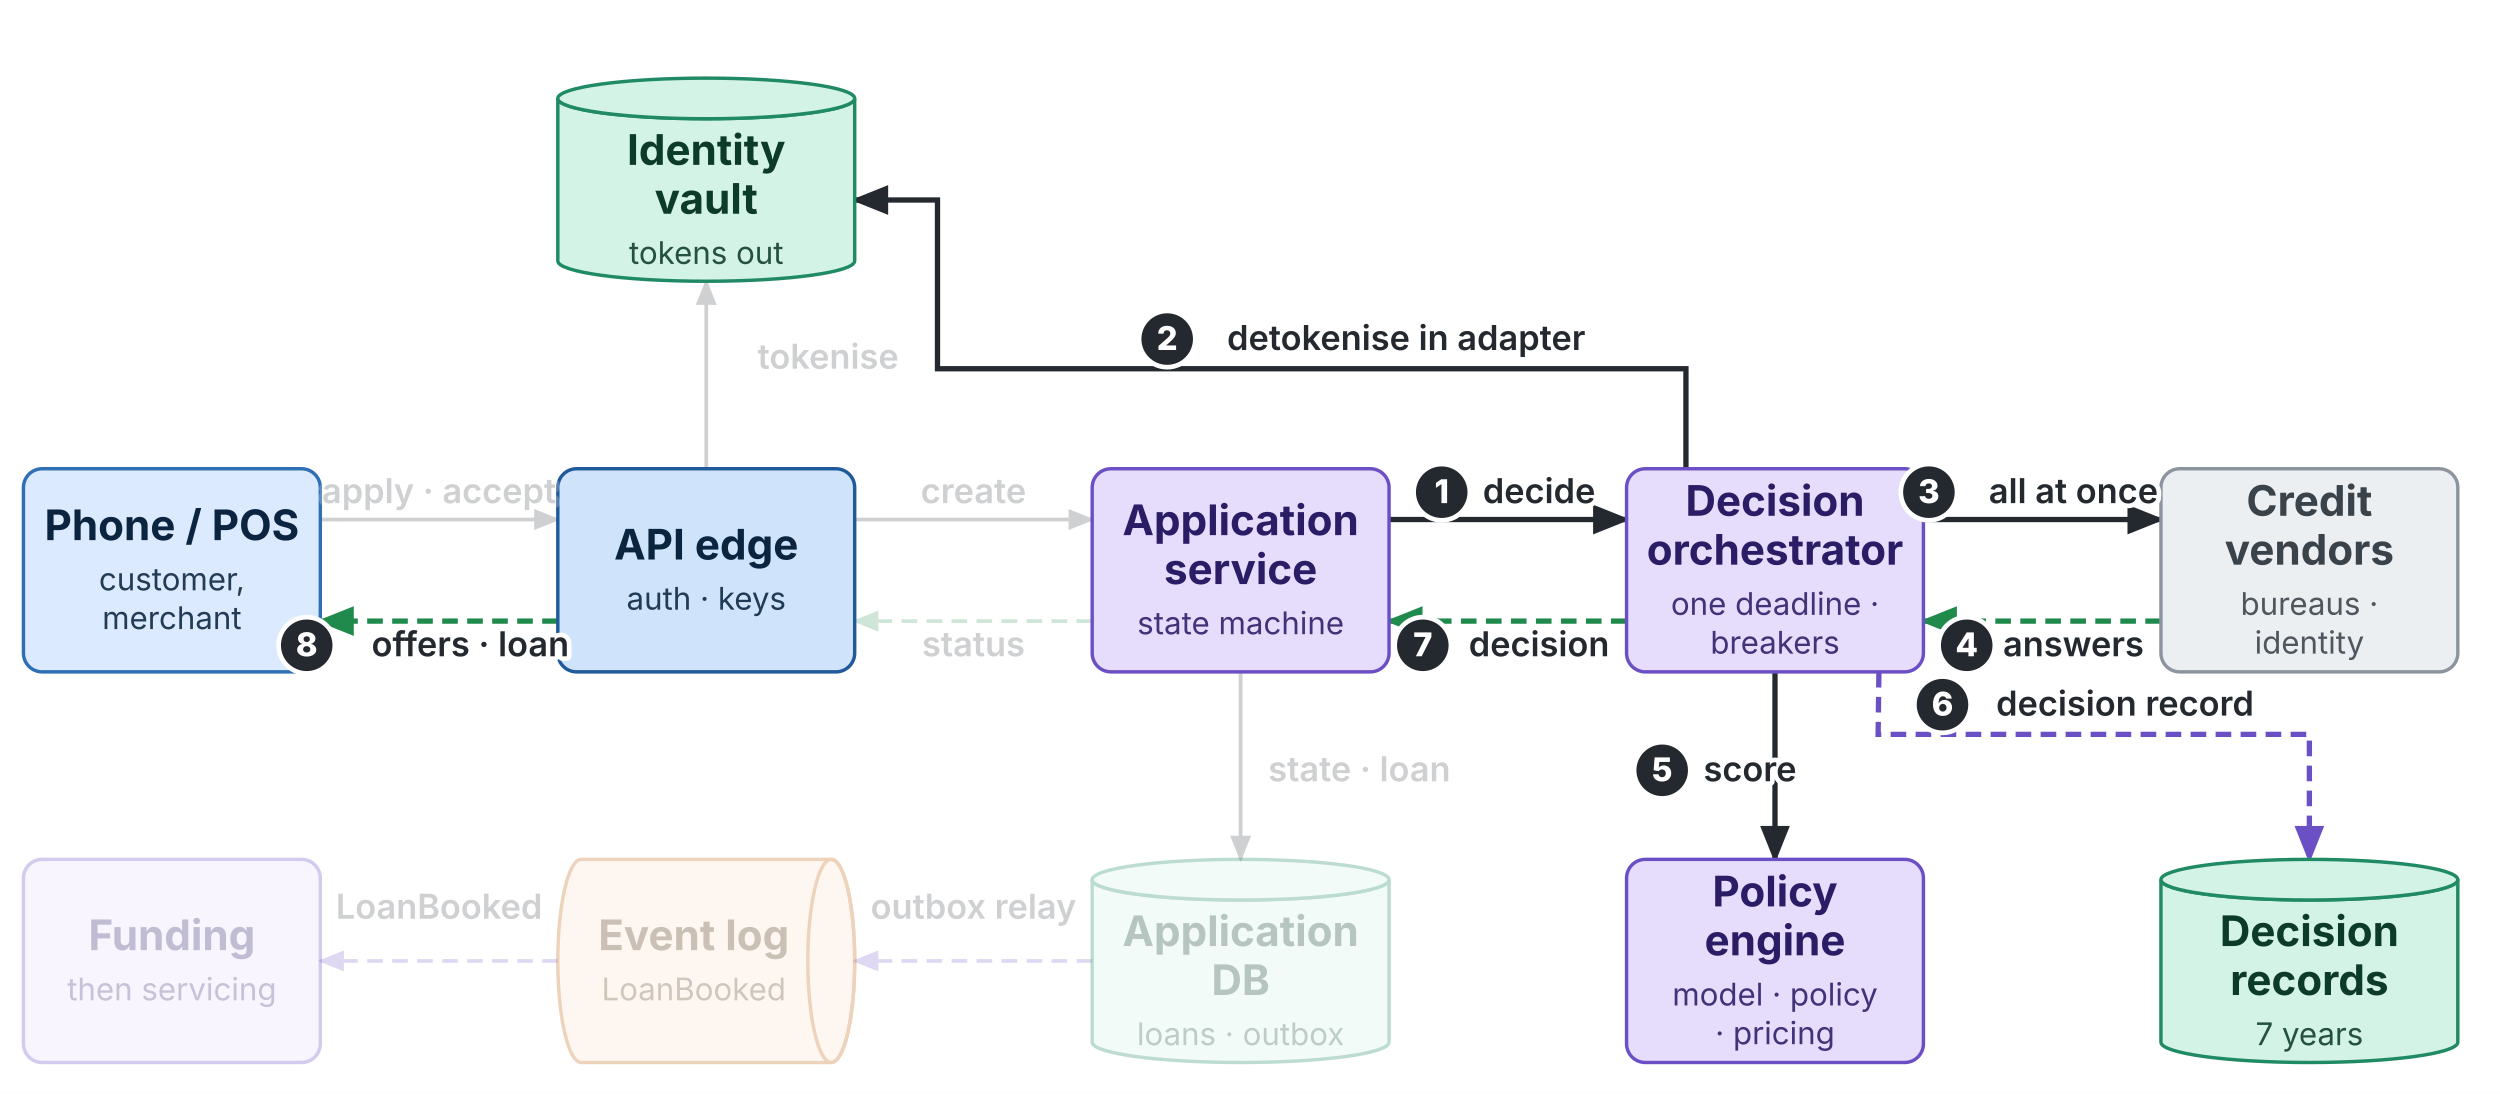
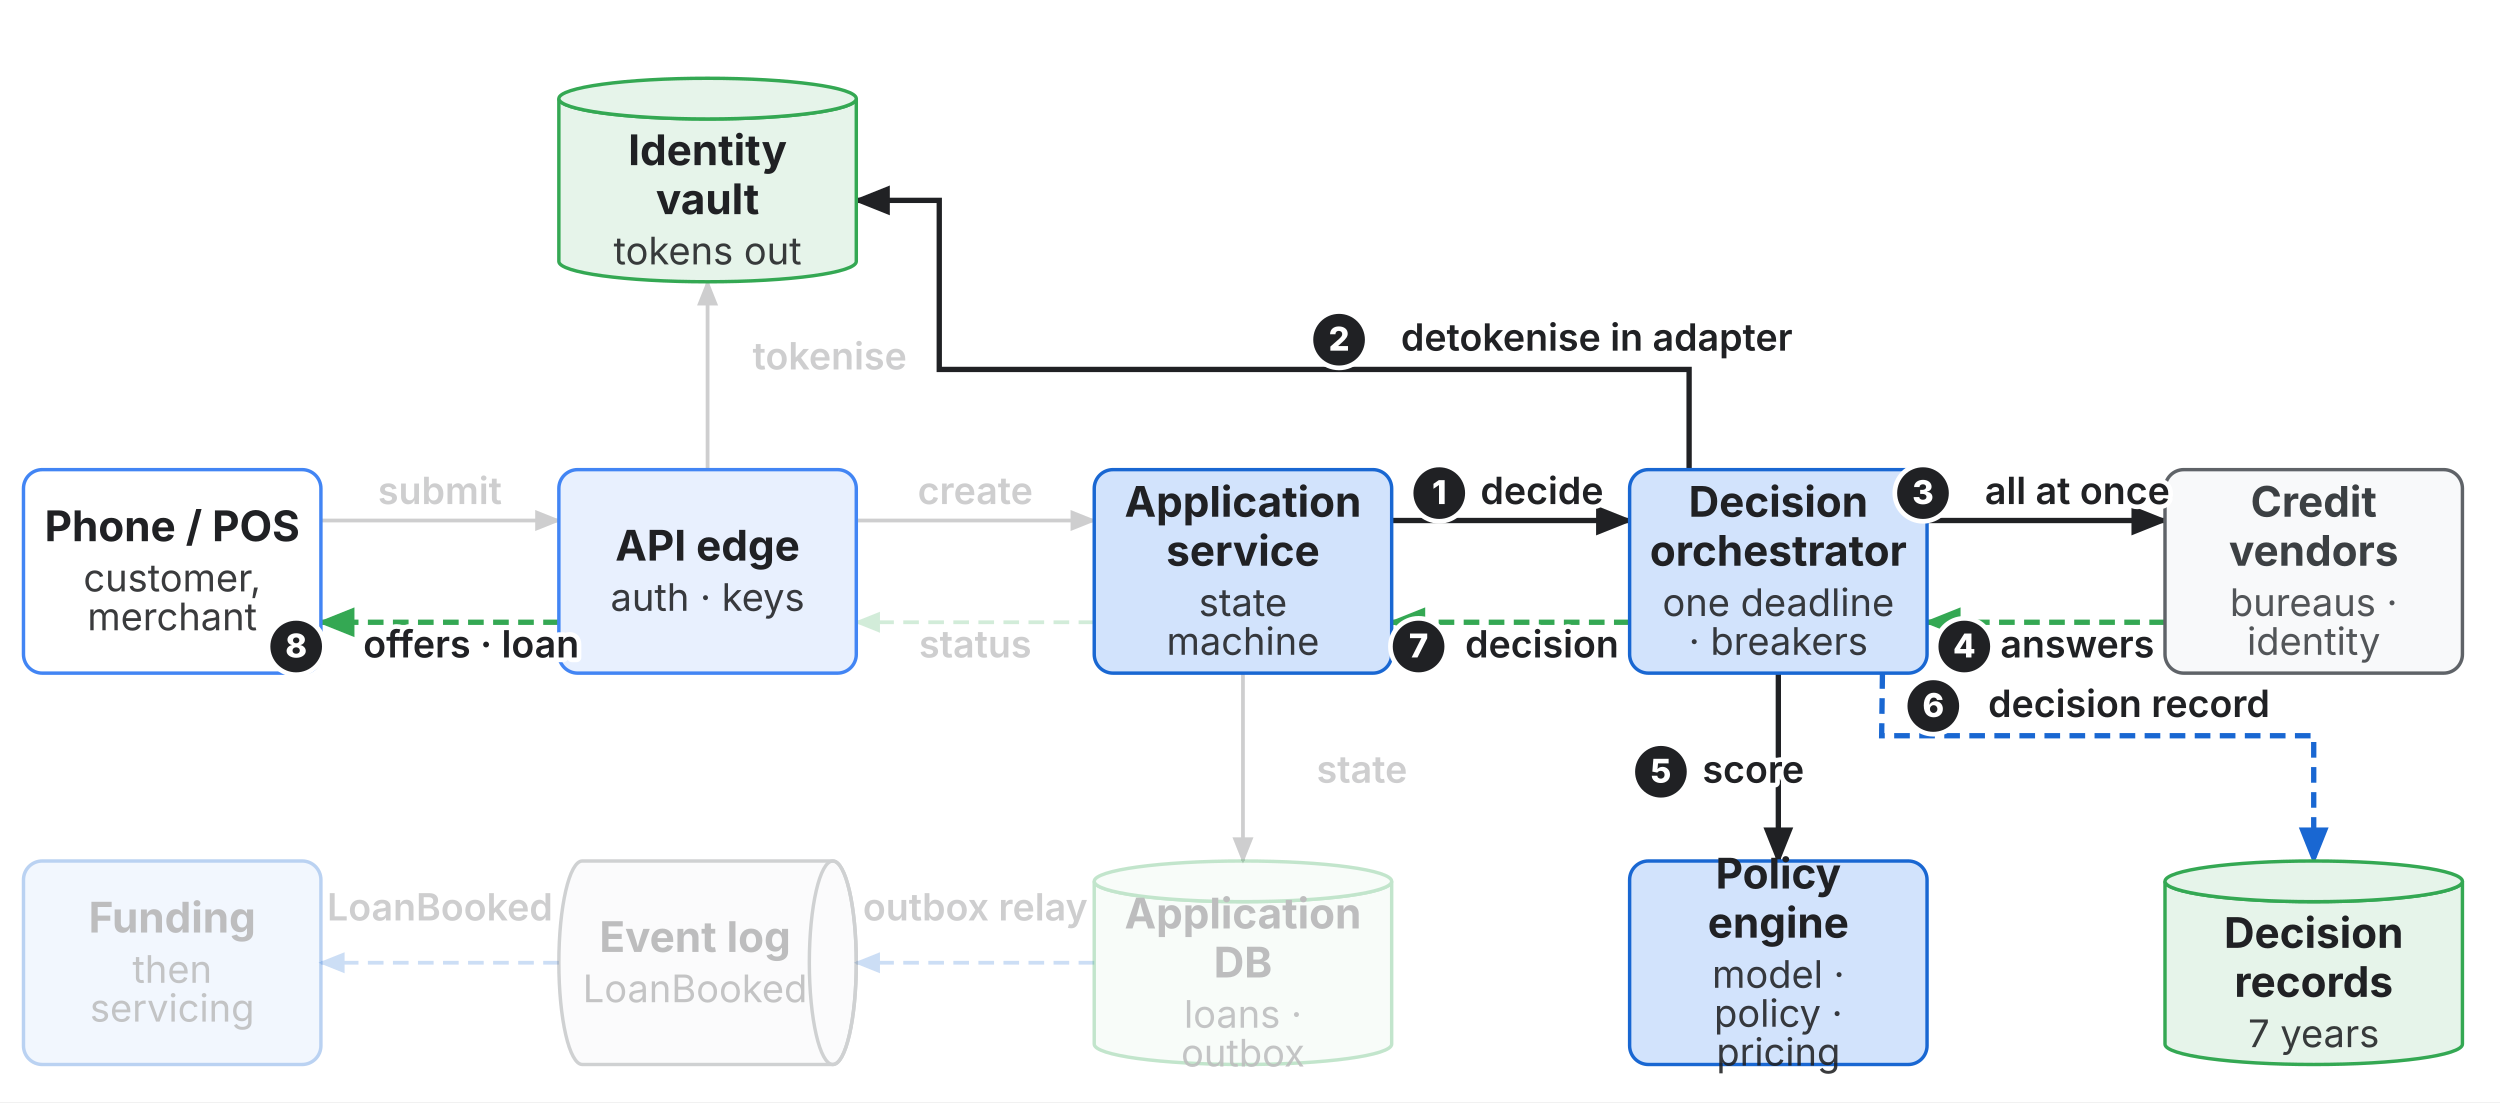
- <svg xmlns="http://www.w3.org/2000/svg" class="base" viewBox="0 0 1600 700" width="1600" height="700">
+ <svg xmlns="http://www.w3.org/2000/svg" class="base" viewBox="0 0 1597 704" width="1597" height="704">
  <defs>
-     <marker id="bs-1f8a4c" viewBox="0 0 10 10" refX="9" refY="5" markerWidth="7" markerHeight="7" orient="auto">
-       <path d="M0,1 L10,5 L0,9 z" fill="#1f8a4c" />
+     <marker id="bs-1967d2" viewBox="0 0 10 10" refX="9" refY="5" markerWidth="7" markerHeight="7" orient="auto">
+       <path d="M0,1 L10,5 L0,9 z" fill="#1967d2" />
    </marker>
-     <marker id="bs-s-1f8a4c" viewBox="0 0 10 10" refX="1" refY="5" markerWidth="7" markerHeight="7" orient="auto">
-       <path d="M10,1 L0,5 L10,9 z" fill="#1f8a4c" />
+     <marker id="bs-s-1967d2" viewBox="0 0 10 10" refX="1" refY="5" markerWidth="7" markerHeight="7" orient="auto">
+       <path d="M10,1 L0,5 L10,9 z" fill="#1967d2" />
    </marker>
-     <marker id="bs-24292f" viewBox="0 0 10 10" refX="9" refY="5" markerWidth="7" markerHeight="7" orient="auto">
-       <path d="M0,1 L10,5 L0,9 z" fill="#24292f" />
+     <marker id="bs-202124" viewBox="0 0 10 10" refX="9" refY="5" markerWidth="7" markerHeight="7" orient="auto">
+       <path d="M0,1 L10,5 L0,9 z" fill="#202124" />
    </marker>
-     <marker id="bs-s-24292f" viewBox="0 0 10 10" refX="1" refY="5" markerWidth="7" markerHeight="7" orient="auto">
-       <path d="M10,1 L0,5 L10,9 z" fill="#24292f" />
+     <marker id="bs-s-202124" viewBox="0 0 10 10" refX="1" refY="5" markerWidth="7" markerHeight="7" orient="auto">
+       <path d="M10,1 L0,5 L10,9 z" fill="#202124" />
    </marker>
-     <marker id="bs-6b4fc4" viewBox="0 0 10 10" refX="9" refY="5" markerWidth="7" markerHeight="7" orient="auto">
-       <path d="M0,1 L10,5 L0,9 z" fill="#6b4fc4" />
+     <marker id="bs-34a853" viewBox="0 0 10 10" refX="9" refY="5" markerWidth="7" markerHeight="7" orient="auto">
+       <path d="M0,1 L10,5 L0,9 z" fill="#34a853" />
    </marker>
-     <marker id="bs-s-6b4fc4" viewBox="0 0 10 10" refX="1" refY="5" markerWidth="7" markerHeight="7" orient="auto">
-       <path d="M10,1 L0,5 L10,9 z" fill="#6b4fc4" />
+     <marker id="bs-s-34a853" viewBox="0 0 10 10" refX="1" refY="5" markerWidth="7" markerHeight="7" orient="auto">
+       <path d="M10,1 L0,5 L10,9 z" fill="#34a853" />
    </marker>
  </defs>
-   <rect width="1600" height="700" fill="#ffffff" />
-   <path d="M205.0,332.5 L357.0,332.5" fill="none" stroke="#24292f" stroke-width="2.4" marker-end="url(#bs-24292f)" opacity="0.22" />
-   <path d="M357.0,397.5 L205.0,397.5" fill="none" stroke="#1f8a4c" stroke-width="3.4" stroke-dasharray="10 6" marker-end="url(#bs-1f8a4c)" />
-   <path d="M547.0,332.5 L699.0,332.5" fill="none" stroke="#24292f" stroke-width="2.4" marker-end="url(#bs-24292f)" opacity="0.22" />
-   <path d="M699.0,397.5 L547.0,397.5" fill="none" stroke="#1f8a4c" stroke-width="2.4" stroke-dasharray="10 6" marker-end="url(#bs-1f8a4c)" opacity="0.22" />
-   <path d="M794.0,430.0 L794.0,550.0" fill="none" stroke="#24292f" stroke-width="2.4" marker-end="url(#bs-24292f)" opacity="0.22" />
-   <path d="M889.0,332.5 L1041.0,332.5" fill="none" stroke="#24292f" stroke-width="3.4" marker-end="url(#bs-24292f)" />
-   <path d="M1041.0,397.5 L889.0,397.5" fill="none" stroke="#1f8a4c" stroke-width="3.4" stroke-dasharray="10 6" marker-end="url(#bs-1f8a4c)" />
-   <path d="M1231.0,332.5 L1383.0,332.5" fill="none" stroke="#24292f" stroke-width="3.4" marker-end="url(#bs-24292f)" />
-   <path d="M1383.0,397.5 L1231.0,397.5" fill="none" stroke="#1f8a4c" stroke-width="3.4" stroke-dasharray="10 6" marker-end="url(#bs-1f8a4c)" />
-   <path d="M1136.0,430.0 L1136.0,550.0" fill="none" stroke="#24292f" stroke-width="3.4" marker-end="url(#bs-24292f)" />
-   <path d="M699.0,615.0 L547.0,615.0" fill="none" stroke="#6b4fc4" stroke-width="2.4" stroke-dasharray="10 6" marker-end="url(#bs-6b4fc4)" opacity="0.22" />
-   <path d="M452.0,300.0 L452.0,180.0" fill="none" stroke="#24292f" stroke-width="2.4" marker-end="url(#bs-24292f)" opacity="0.22" />
-   <path d="M1079.0,300.0 L1079.0,236.0 L600.0,236.0 L600.0,128.0 L547.0,128.0" fill="none" stroke="#24292f" stroke-width="3.4" marker-end="url(#bs-24292f)" />
-   <path d="M1202.5,430.0 L1202.0,470.0 L1478.0,470.0 L1478.0,550.0" fill="none" stroke="#6b4fc4" stroke-width="3.4" stroke-dasharray="10 6" marker-end="url(#bs-6b4fc4)" />
-   <path d="M357.0,615.0 L205.0,615.0" fill="none" stroke="#6b4fc4" stroke-width="2.4" stroke-dasharray="10 6" marker-end="url(#bs-6b4fc4)" opacity="0.22" />
-   <rect x="15" y="300" width="190" height="130" rx="12" fill="#dbeafe" stroke="#2f6fb5" stroke-width="2.2" />
-   <text x="110.0" y="345.7" text-anchor="middle" font-family="Inter, Helvetica, Arial, sans-serif" font-size="27" font-weight="700" fill="#0b2540">Phone / POS</text>
-   <text x="110.0" y="377.8" text-anchor="middle" font-family="Inter, Helvetica, Arial, sans-serif" font-size="20.0" fill="#0b2540" fill-opacity="0.88">customer,</text>
-   <text x="110.0" y="402.6" text-anchor="middle" font-family="Inter, Helvetica, Arial, sans-serif" font-size="20.0" fill="#0b2540" fill-opacity="0.88">merchant</text>
-   <rect x="357" y="300" width="190" height="130" rx="12" fill="#cfe3fb" stroke="#215a9a" stroke-width="2.2" />
-   <text x="452.0" y="358.1" text-anchor="middle" font-family="Inter, Helvetica, Arial, sans-serif" font-size="27" font-weight="700" fill="#0b2540">API edge</text>
-   <text x="452.0" y="390.2" text-anchor="middle" font-family="Inter, Helvetica, Arial, sans-serif" font-size="20.0" fill="#0b2540" fill-opacity="0.88">auth · keys</text>
-   <rect x="699" y="300" width="190" height="130" rx="12" fill="#e6dcfb" stroke="#6b4fc4" stroke-width="2.2" />
-   <text x="794.0" y="342.5" text-anchor="middle" font-family="Inter, Helvetica, Arial, sans-serif" font-size="27" font-weight="700" fill="#2a1d66">Application</text>
-   <text x="794.0" y="373.8" text-anchor="middle" font-family="Inter, Helvetica, Arial, sans-serif" font-size="27" font-weight="700" fill="#2a1d66">service</text>
-   <text x="794.0" y="405.9" text-anchor="middle" font-family="Inter, Helvetica, Arial, sans-serif" font-size="20.0" fill="#2a1d66" fill-opacity="0.88">state machine</text>
-   <rect x="1041" y="300" width="190" height="130" rx="12" fill="#e6dcfb" stroke="#6b4fc4" stroke-width="2.2" />
-   <text x="1136.0" y="330.1" text-anchor="middle" font-family="Inter, Helvetica, Arial, sans-serif" font-size="27" font-weight="700" fill="#2a1d66">Decision</text>
-   <text x="1136.0" y="361.4" text-anchor="middle" font-family="Inter, Helvetica, Arial, sans-serif" font-size="27" font-weight="700" fill="#2a1d66">orchestrator</text>
-   <text x="1136.0" y="393.5" text-anchor="middle" font-family="Inter, Helvetica, Arial, sans-serif" font-size="20.0" fill="#2a1d66" fill-opacity="0.88">one deadline ·</text>
-   <text x="1136.0" y="418.3" text-anchor="middle" font-family="Inter, Helvetica, Arial, sans-serif" font-size="20.0" fill="#2a1d66" fill-opacity="0.88">breakers</text>
-   <rect x="1383" y="300" width="190" height="130" rx="12" fill="#eceff2" stroke="#8c959f" stroke-width="2.2" />
-   <text x="1478.0" y="330.1" text-anchor="middle" font-family="Inter, Helvetica, Arial, sans-serif" font-size="27" font-weight="700" fill="#3a424a">Credit</text>
-   <text x="1478.0" y="361.4" text-anchor="middle" font-family="Inter, Helvetica, Arial, sans-serif" font-size="27" font-weight="700" fill="#3a424a">vendors</text>
-   <text x="1478.0" y="393.5" text-anchor="middle" font-family="Inter, Helvetica, Arial, sans-serif" font-size="20.0" fill="#3a424a" fill-opacity="0.88">bureaus ·</text>
-   <text x="1478.0" y="418.3" text-anchor="middle" font-family="Inter, Helvetica, Arial, sans-serif" font-size="20.0" fill="#3a424a" fill-opacity="0.88">identity</text>
-   <path d="M357,63 a95.0,13 0 0,0 190,0 v104 a95.0,13 0 0,1 -190,0 z" fill="#d3f3e6" stroke="#1f8a63" stroke-width="2.2" />
-   <ellipse cx="452.0" cy="63" rx="95.0" ry="13" fill="#d3f3e6" stroke="#1f8a63" stroke-width="2.2" />
-   <text x="452.0" y="105.5" text-anchor="middle" font-family="Inter, Helvetica, Arial, sans-serif" font-size="27" font-weight="700" fill="#0d3b2a">Identity</text>
-   <text x="452.0" y="136.8" text-anchor="middle" font-family="Inter, Helvetica, Arial, sans-serif" font-size="27" font-weight="700" fill="#0d3b2a">vault</text>
-   <text x="452.0" y="168.9" text-anchor="middle" font-family="Inter, Helvetica, Arial, sans-serif" font-size="20.0" fill="#0d3b2a" fill-opacity="0.88">tokens out</text>
-   <g opacity="0.3">
-     <path d="M699,563 a95.0,13 0 0,0 190,0 v104 a95.0,13 0 0,1 -190,0 z" fill="#d3f3e6" stroke="#1f8a63" stroke-width="2.2" />
-     <ellipse cx="794.0" cy="563" rx="95.0" ry="13" fill="#d3f3e6" stroke="#1f8a63" stroke-width="2.2" />
-     <text x="794.0" y="605.5" text-anchor="middle" font-family="Inter, Helvetica, Arial, sans-serif" font-size="27" font-weight="700" fill="#0d3b2a">Application</text>
-     <text x="794.0" y="636.8" text-anchor="middle" font-family="Inter, Helvetica, Arial, sans-serif" font-size="27" font-weight="700" fill="#0d3b2a">DB</text>
-     <text x="794.0" y="668.9" text-anchor="middle" font-family="Inter, Helvetica, Arial, sans-serif" font-size="20.0" fill="#0d3b2a" fill-opacity="0.88">loans · outbox</text>
+   <rect x="0" y="0" width="1597" height="704" fill="#ffffff" />
+   <path data-k="e:p-a" d="M205.0,332.5 L357.0,332.5" fill="none" stroke="#202124" stroke-width="2.4" marker-end="url(#bs-202124)" opacity="0.22" />
+   <path data-k="e:a-p" d="M357.0,397.5 L205.0,397.5" fill="none" stroke="#34a853" stroke-width="3.4" stroke-dasharray="10 6" marker-end="url(#bs-34a853)" />
+   <path data-k="e:a-ap" d="M547.0,332.5 L699.0,332.5" fill="none" stroke="#202124" stroke-width="2.4" marker-end="url(#bs-202124)" opacity="0.22" />
+   <path data-k="e:ap-a" d="M699.0,397.5 L547.0,397.5" fill="none" stroke="#34a853" stroke-width="2.4" stroke-dasharray="10 6" marker-end="url(#bs-34a853)" opacity="0.22" />
+   <path data-k="e:ap-db" d="M794.0,430.0 L794.0,550.0" fill="none" stroke="#202124" stroke-width="2.4" marker-end="url(#bs-202124)" opacity="0.22" />
+   <path data-k="e:ap-o" d="M889.0,332.5 L1041.0,332.5" fill="none" stroke="#202124" stroke-width="3.4" marker-end="url(#bs-202124)" />
+   <path data-k="e:o-ap" d="M1041.0,397.5 L889.0,397.5" fill="none" stroke="#34a853" stroke-width="3.4" stroke-dasharray="10 6" marker-end="url(#bs-34a853)" />
+   <path data-k="e:o-v" d="M1231.0,332.5 L1383.0,332.5" fill="none" stroke="#202124" stroke-width="3.4" marker-end="url(#bs-202124)" />
+   <path data-k="e:v-o" d="M1383.0,397.5 L1231.0,397.5" fill="none" stroke="#34a853" stroke-width="3.4" stroke-dasharray="10 6" marker-end="url(#bs-34a853)" />
+   <path data-k="e:o-m" d="M1136.0,430.0 L1136.0,550.0" fill="none" stroke="#202124" stroke-width="3.4" marker-end="url(#bs-202124)" />
+   <path data-k="e:db-l" d="M699.0,615.0 L547.0,615.0" fill="none" stroke="#1967d2" stroke-width="2.4" stroke-dasharray="10 6" marker-end="url(#bs-1967d2)" opacity="0.22" />
+   <path data-k="e:a-vt" d="M452.0,300.0 L452.0,180.0" fill="none" stroke="#202124" stroke-width="2.4" marker-end="url(#bs-202124)" opacity="0.22" />
+   <path data-k="e:o-vt" d="M1079.0,300.0 L1079.0,236.0 L600.0,236.0 L600.0,128.0 L547.0,128.0" fill="none" stroke="#202124" stroke-width="3.4" marker-end="url(#bs-202124)" />
+   <path data-k="e:o-r" d="M1202.5,430.0 L1202.0,470.0 L1478.0,470.0 L1478.0,550.0" fill="none" stroke="#1967d2" stroke-width="3.4" stroke-dasharray="10 6" marker-end="url(#bs-1967d2)" />
+   <path data-k="e:l-f" d="M357.0,615.0 L205.0,615.0" fill="none" stroke="#1967d2" stroke-width="2.4" stroke-dasharray="10 6" marker-end="url(#bs-1967d2)" opacity="0.22" />
+   <g data-k="n:pos">
+     <rect x="15" y="300" width="190" height="130" rx="12" fill="#ffffff" stroke="#4285f4" stroke-width="2.2" />
+     <text x="110.0" y="345.7" text-anchor="middle" font-family="Inter, Roboto, sans-serif" font-size="27" font-weight="700" fill="#202124">Phone / POS</text>
+     <text x="110.0" y="377.8" text-anchor="middle" font-family="Inter, Roboto, sans-serif" font-size="24.3" fill="#202124" fill-opacity="0.88">customer,</text>
+     <text x="110.0" y="402.6" text-anchor="middle" font-family="Inter, Roboto, sans-serif" font-size="24.3" fill="#202124" fill-opacity="0.88">merchant</text>
  </g>
-   <g opacity="0.3">
-     <path d="M372,550 h160 a15,65.0 0 0,1 0,130 h-160 a15,65.0 0 0,1 0,-130 z" fill="#fde3cf" stroke="#c26a1b" stroke-width="2.2" />
-     <ellipse cx="532" cy="615.0" rx="15" ry="65.0" fill="none" stroke="#c26a1b" stroke-width="2.2" />
-     <text x="444.0" y="608.1" text-anchor="middle" font-family="Inter, Helvetica, Arial, sans-serif" font-size="27" font-weight="700" fill="#4f2a08">Event log</text>
-     <text x="444.0" y="640.2" text-anchor="middle" font-family="Inter, Helvetica, Arial, sans-serif" font-size="20.0" fill="#4f2a08" fill-opacity="0.88">LoanBooked</text>
+   <g data-k="n:api">
+     <rect x="357" y="300" width="190" height="130" rx="12" fill="#e8f0fe" stroke="#4285f4" stroke-width="2.2" />
+     <text x="452.0" y="358.1" text-anchor="middle" font-family="Inter, Roboto, sans-serif" font-size="27" font-weight="700" fill="#202124">API edge</text>
+     <text x="452.0" y="390.2" text-anchor="middle" font-family="Inter, Roboto, sans-serif" font-size="24.3" fill="#202124" fill-opacity="0.88">auth · keys</text>
  </g>
-   <g opacity="0.3">
-     <rect x="15" y="550" width="190" height="130" rx="12" fill="#e6dcfb" stroke="#6b4fc4" stroke-width="2.2" />
-     <text x="110.0" y="608.1" text-anchor="middle" font-family="Inter, Helvetica, Arial, sans-serif" font-size="27" font-weight="700" fill="#2a1d66">Funding</text>
-     <text x="110.0" y="640.2" text-anchor="middle" font-family="Inter, Helvetica, Arial, sans-serif" font-size="20.0" fill="#2a1d66" fill-opacity="0.88">then servicing</text>
+   <g data-k="n:app">
+     <rect x="699" y="300" width="190" height="130" rx="12" fill="#d2e3fc" stroke="#1967d2" stroke-width="2.2" />
+     <text x="794.0" y="330.1" text-anchor="middle" font-family="Inter, Roboto, sans-serif" font-size="27" font-weight="700" fill="#202124">Application</text>
+     <text x="794.0" y="361.4" text-anchor="middle" font-family="Inter, Roboto, sans-serif" font-size="27" font-weight="700" fill="#202124">service</text>
+     <text x="794.0" y="393.5" text-anchor="middle" font-family="Inter, Roboto, sans-serif" font-size="24.3" fill="#202124" fill-opacity="0.88">state</text>
+     <text x="794.0" y="418.3" text-anchor="middle" font-family="Inter, Roboto, sans-serif" font-size="24.3" fill="#202124" fill-opacity="0.88">machine</text>
  </g>
-   <rect x="1041" y="550" width="190" height="130" rx="12" fill="#e6dcfb" stroke="#6b4fc4" stroke-width="2.2" />
-   <text x="1136.0" y="580.1" text-anchor="middle" font-family="Inter, Helvetica, Arial, sans-serif" font-size="27" font-weight="700" fill="#2a1d66">Policy</text>
-   <text x="1136.0" y="611.4" text-anchor="middle" font-family="Inter, Helvetica, Arial, sans-serif" font-size="27" font-weight="700" fill="#2a1d66">engine</text>
-   <text x="1136.0" y="643.5" text-anchor="middle" font-family="Inter, Helvetica, Arial, sans-serif" font-size="20.0" fill="#2a1d66" fill-opacity="0.88">model · policy</text>
-   <text x="1136.0" y="668.3" text-anchor="middle" font-family="Inter, Helvetica, Arial, sans-serif" font-size="20.0" fill="#2a1d66" fill-opacity="0.88">· pricing</text>
-   <path d="M1383,563 a95.0,13 0 0,0 190,0 v104 a95.0,13 0 0,1 -190,0 z" fill="#d3f3e6" stroke="#1f8a63" stroke-width="2.2" />
-   <ellipse cx="1478.0" cy="563" rx="95.0" ry="13" fill="#d3f3e6" stroke="#1f8a63" stroke-width="2.2" />
-   <text x="1478.0" y="605.5" text-anchor="middle" font-family="Inter, Helvetica, Arial, sans-serif" font-size="27" font-weight="700" fill="#0d3b2a">Decision</text>
-   <text x="1478.0" y="636.8" text-anchor="middle" font-family="Inter, Helvetica, Arial, sans-serif" font-size="27" font-weight="700" fill="#0d3b2a">records</text>
-   <text x="1478.0" y="668.9" text-anchor="middle" font-family="Inter, Helvetica, Arial, sans-serif" font-size="20.0" fill="#0d3b2a" fill-opacity="0.88">7 years</text>
-   <text x="281.0" y="322.0" text-anchor="middle" font-family="Inter, Helvetica, Arial, sans-serif" font-size="22" font-weight="600" fill="#24292f" paint-order="stroke" stroke="#ffffff" stroke-width="6" stroke-linejoin="round" opacity="0.22">apply · accept</text>
-   <text x="301.0" y="420.0" text-anchor="middle" font-family="Inter, Helvetica, Arial, sans-serif" font-size="22" font-weight="600" fill="#24292f" paint-order="stroke" stroke="#ffffff" stroke-width="6" stroke-linejoin="round">offers · loan</text>
-   <circle cx="196.3" cy="413.0" r="18" fill="#24292f" stroke="#ffffff" stroke-width="3" />
-   <text x="196.3" y="420.0" text-anchor="middle" font-family="Inter, Helvetica, Arial, sans-serif" font-size="21" font-weight="800" fill="#ffffff">8</text>
-   <text x="623.0" y="322.0" text-anchor="middle" font-family="Inter, Helvetica, Arial, sans-serif" font-size="22" font-weight="600" fill="#24292f" paint-order="stroke" stroke="#ffffff" stroke-width="6" stroke-linejoin="round" opacity="0.22">create</text>
-   <text x="623.0" y="420.0" text-anchor="middle" font-family="Inter, Helvetica, Arial, sans-serif" font-size="22" font-weight="600" fill="#24292f" paint-order="stroke" stroke="#ffffff" stroke-width="6" stroke-linejoin="round" opacity="0.22">status</text>
-   <text x="870.0" y="500.0" text-anchor="middle" font-family="Inter, Helvetica, Arial, sans-serif" font-size="22" font-weight="600" fill="#24292f" paint-order="stroke" stroke="#ffffff" stroke-width="6" stroke-linejoin="round" opacity="0.22">state · loan</text>
-   <text x="985.0" y="322.0" text-anchor="middle" font-family="Inter, Helvetica, Arial, sans-serif" font-size="22" font-weight="600" fill="#24292f" paint-order="stroke" stroke="#ffffff" stroke-width="6" stroke-linejoin="round">decide</text>
-   <circle cx="922.7" cy="315.0" r="18" fill="#24292f" stroke="#ffffff" stroke-width="3" />
-   <text x="922.7" y="322.0" text-anchor="middle" font-family="Inter, Helvetica, Arial, sans-serif" font-size="21" font-weight="800" fill="#ffffff">1</text>
-   <text x="985.0" y="420.0" text-anchor="middle" font-family="Inter, Helvetica, Arial, sans-serif" font-size="22" font-weight="600" fill="#24292f" paint-order="stroke" stroke="#ffffff" stroke-width="6" stroke-linejoin="round">decision</text>
-   <circle cx="910.6" cy="413.0" r="18" fill="#24292f" stroke="#ffffff" stroke-width="3" />
-   <text x="910.6" y="420.0" text-anchor="middle" font-family="Inter, Helvetica, Arial, sans-serif" font-size="21" font-weight="800" fill="#ffffff">7</text>
-   <text x="1327.0" y="322.0" text-anchor="middle" font-family="Inter, Helvetica, Arial, sans-serif" font-size="22" font-weight="600" fill="#24292f" paint-order="stroke" stroke="#ffffff" stroke-width="6" stroke-linejoin="round">all at once</text>
-   <circle cx="1234.5" cy="315.0" r="18" fill="#24292f" stroke="#ffffff" stroke-width="3" />
-   <text x="1234.5" y="322.0" text-anchor="middle" font-family="Inter, Helvetica, Arial, sans-serif" font-size="21" font-weight="800" fill="#ffffff">3</text>
-   <text x="1327.0" y="420.0" text-anchor="middle" font-family="Inter, Helvetica, Arial, sans-serif" font-size="22" font-weight="600" fill="#24292f" paint-order="stroke" stroke="#ffffff" stroke-width="6" stroke-linejoin="round">answers</text>
-   <circle cx="1258.7" cy="413.0" r="18" fill="#24292f" stroke="#ffffff" stroke-width="3" />
-   <text x="1258.7" y="420.0" text-anchor="middle" font-family="Inter, Helvetica, Arial, sans-serif" font-size="21" font-weight="800" fill="#ffffff">4</text>
-   <text x="1120.0" y="500.0" text-anchor="middle" font-family="Inter, Helvetica, Arial, sans-serif" font-size="22" font-weight="600" fill="#24292f" paint-order="stroke" stroke="#ffffff" stroke-width="6" stroke-linejoin="round">score</text>
-   <circle cx="1063.8" cy="493.0" r="18" fill="#24292f" stroke="#ffffff" stroke-width="3" />
-   <text x="1063.8" y="500.0" text-anchor="middle" font-family="Inter, Helvetica, Arial, sans-serif" font-size="21" font-weight="800" fill="#ffffff">5</text>
-   <text x="623.0" y="588.0" text-anchor="middle" font-family="Inter, Helvetica, Arial, sans-serif" font-size="22" font-weight="600" fill="#24292f" paint-order="stroke" stroke="#ffffff" stroke-width="6" stroke-linejoin="round" opacity="0.22">outbox relay</text>
-   <text x="530.0" y="236.0" text-anchor="middle" font-family="Inter, Helvetica, Arial, sans-serif" font-size="22" font-weight="600" fill="#24292f" paint-order="stroke" stroke="#ffffff" stroke-width="6" stroke-linejoin="round" opacity="0.22">tokenise</text>
-   <text x="900.0" y="224.0" text-anchor="middle" font-family="Inter, Helvetica, Arial, sans-serif" font-size="22" font-weight="600" fill="#24292f" paint-order="stroke" stroke="#ffffff" stroke-width="6" stroke-linejoin="round">detokenise in adapter</text>
-   <circle cx="747.0" cy="217.0" r="18" fill="#24292f" stroke="#ffffff" stroke-width="3" />
-   <text x="747.0" y="224.0" text-anchor="middle" font-family="Inter, Helvetica, Arial, sans-serif" font-size="21" font-weight="800" fill="#ffffff">2</text>
-   <text x="1360.0" y="458.0" text-anchor="middle" font-family="Inter, Helvetica, Arial, sans-serif" font-size="22" font-weight="600" fill="#24292f" paint-order="stroke" stroke="#ffffff" stroke-width="6" stroke-linejoin="round">decision record</text>
-   <circle cx="1243.2" cy="451.0" r="18" fill="#24292f" stroke="#ffffff" stroke-width="3" />
-   <text x="1243.2" y="458.0" text-anchor="middle" font-family="Inter, Helvetica, Arial, sans-serif" font-size="21" font-weight="800" fill="#ffffff">6</text>
-   <text x="281.0" y="588.0" text-anchor="middle" font-family="Inter, Helvetica, Arial, sans-serif" font-size="22" font-weight="600" fill="#24292f" paint-order="stroke" stroke="#ffffff" stroke-width="6" stroke-linejoin="round" opacity="0.22">LoanBooked</text>
+   <g data-k="n:orch">
+     <rect x="1041" y="300" width="190" height="130" rx="12" fill="#d2e3fc" stroke="#1967d2" stroke-width="2.2" />
+     <text x="1136.0" y="330.1" text-anchor="middle" font-family="Inter, Roboto, sans-serif" font-size="27" font-weight="700" fill="#202124">Decision</text>
+     <text x="1136.0" y="361.4" text-anchor="middle" font-family="Inter, Roboto, sans-serif" font-size="27" font-weight="700" fill="#202124">orchestrator</text>
+     <text x="1136.0" y="393.5" text-anchor="middle" font-family="Inter, Roboto, sans-serif" font-size="24.3" fill="#202124" fill-opacity="0.88">one deadline</text>
+     <text x="1136.0" y="418.3" text-anchor="middle" font-family="Inter, Roboto, sans-serif" font-size="24.3" fill="#202124" fill-opacity="0.88">· breakers</text>
+   </g>
+   <g data-k="n:ven">
+     <rect x="1383" y="300" width="190" height="130" rx="12" fill="#f8f9fa" stroke="#5f6368" stroke-width="2.2" />
+     <text x="1478.0" y="330.1" text-anchor="middle" font-family="Inter, Roboto, sans-serif" font-size="27" font-weight="700" fill="#3c4043">Credit</text>
+     <text x="1478.0" y="361.4" text-anchor="middle" font-family="Inter, Roboto, sans-serif" font-size="27" font-weight="700" fill="#3c4043">vendors</text>
+     <text x="1478.0" y="393.5" text-anchor="middle" font-family="Inter, Roboto, sans-serif" font-size="24.3" fill="#3c4043" fill-opacity="0.88">bureaus ·</text>
+     <text x="1478.0" y="418.3" text-anchor="middle" font-family="Inter, Roboto, sans-serif" font-size="24.3" fill="#3c4043" fill-opacity="0.88">identity</text>
+   </g>
+   <g data-k="n:vault">
+     <path d="M357,63 a95.0,13 0 0,0 190,0 v104 a95.0,13 0 0,1 -190,0 z" fill="#e6f4ea" stroke="#34a853" stroke-width="2.2" />
+     <ellipse cx="452.0" cy="63" rx="95.0" ry="13" fill="#e6f4ea" stroke="#34a853" stroke-width="2.2" />
+     <text x="452.0" y="105.5" text-anchor="middle" font-family="Inter, Roboto, sans-serif" font-size="27" font-weight="700" fill="#202124">Identity</text>
+     <text x="452.0" y="136.8" text-anchor="middle" font-family="Inter, Roboto, sans-serif" font-size="27" font-weight="700" fill="#202124">vault</text>
+     <text x="452.0" y="168.9" text-anchor="middle" font-family="Inter, Roboto, sans-serif" font-size="24.3" fill="#202124" fill-opacity="0.88">tokens out</text>
+   </g>
+   <g data-k="n:db">
+     <g opacity="0.3">
+       <path d="M699,563 a95.0,13 0 0,0 190,0 v104 a95.0,13 0 0,1 -190,0 z" fill="#e6f4ea" stroke="#34a853" stroke-width="2.2" />
+       <ellipse cx="794.0" cy="563" rx="95.0" ry="13" fill="#e6f4ea" stroke="#34a853" stroke-width="2.2" />
+       <text x="794.0" y="593.1" text-anchor="middle" font-family="Inter, Roboto, sans-serif" font-size="27" font-weight="700" fill="#202124">Application</text>
+       <text x="794.0" y="624.4" text-anchor="middle" font-family="Inter, Roboto, sans-serif" font-size="27" font-weight="700" fill="#202124">DB</text>
+       <text x="794.0" y="656.5" text-anchor="middle" font-family="Inter, Roboto, sans-serif" font-size="24.3" fill="#202124" fill-opacity="0.88">loans ·</text>
+       <text x="794.0" y="681.3" text-anchor="middle" font-family="Inter, Roboto, sans-serif" font-size="24.3" fill="#202124" fill-opacity="0.88">outbox</text>
+     </g>
+   </g>
+   <g data-k="n:log">
+     <g opacity="0.3">
+       <path d="M372,550 h160 a15,65.0 0 0,1 0,130 h-160 a15,65.0 0 0,1 0,-130 z" fill="#f1f3f4" stroke="#5f6368" stroke-width="2.2" />
+       <ellipse cx="532" cy="615.0" rx="15" ry="65.0" fill="none" stroke="#5f6368" stroke-width="2.2" />
+       <text x="444.0" y="608.1" text-anchor="middle" font-family="Inter, Roboto, sans-serif" font-size="27" font-weight="700" fill="#202124">Event log</text>
+       <text x="444.0" y="640.2" text-anchor="middle" font-family="Inter, Roboto, sans-serif" font-size="24.3" fill="#202124" fill-opacity="0.88">LoanBooked</text>
+     </g>
+   </g>
+   <g data-k="n:fund">
+     <g opacity="0.3">
+       <rect x="15" y="550" width="190" height="130" rx="12" fill="#d2e3fc" stroke="#1967d2" stroke-width="2.2" />
+       <text x="110.0" y="595.7" text-anchor="middle" font-family="Inter, Roboto, sans-serif" font-size="27" font-weight="700" fill="#202124">Funding</text>
+       <text x="110.0" y="627.8" text-anchor="middle" font-family="Inter, Roboto, sans-serif" font-size="24.3" fill="#202124" fill-opacity="0.88">then</text>
+       <text x="110.0" y="652.6" text-anchor="middle" font-family="Inter, Roboto, sans-serif" font-size="24.3" fill="#202124" fill-opacity="0.88">servicing</text>
+     </g>
+   </g>
+   <g data-k="n:model">
+     <rect x="1041" y="550" width="190" height="130" rx="12" fill="#d2e3fc" stroke="#1967d2" stroke-width="2.2" />
+     <text x="1136.0" y="567.6" text-anchor="middle" font-family="Inter, Roboto, sans-serif" font-size="27" font-weight="700" fill="#202124">Policy</text>
+     <text x="1136.0" y="599.0" text-anchor="middle" font-family="Inter, Roboto, sans-serif" font-size="27" font-weight="700" fill="#202124">engine</text>
+     <text x="1136.0" y="631.0" text-anchor="middle" font-family="Inter, Roboto, sans-serif" font-size="24.3" fill="#202124" fill-opacity="0.88">model ·</text>
+     <text x="1136.0" y="655.9" text-anchor="middle" font-family="Inter, Roboto, sans-serif" font-size="24.3" fill="#202124" fill-opacity="0.88">policy ·</text>
+     <text x="1136.0" y="680.7" text-anchor="middle" font-family="Inter, Roboto, sans-serif" font-size="24.3" fill="#202124" fill-opacity="0.88">pricing</text>
+   </g>
+   <g data-k="n:rec">
+     <path d="M1383,563 a95.0,13 0 0,0 190,0 v104 a95.0,13 0 0,1 -190,0 z" fill="#e6f4ea" stroke="#34a853" stroke-width="2.2" />
+     <ellipse cx="1478.0" cy="563" rx="95.0" ry="13" fill="#e6f4ea" stroke="#34a853" stroke-width="2.2" />
+     <text x="1478.0" y="605.5" text-anchor="middle" font-family="Inter, Roboto, sans-serif" font-size="27" font-weight="700" fill="#202124">Decision</text>
+     <text x="1478.0" y="636.8" text-anchor="middle" font-family="Inter, Roboto, sans-serif" font-size="27" font-weight="700" fill="#202124">records</text>
+     <text x="1478.0" y="668.9" text-anchor="middle" font-family="Inter, Roboto, sans-serif" font-size="24.3" fill="#202124" fill-opacity="0.88">7 years</text>
+   </g>
+   <text data-k="e:p-a" x="281.0" y="322.0" text-anchor="middle" font-family="Inter, Roboto, sans-serif" font-size="24" font-weight="600" fill="#202124" paint-order="stroke" stroke="#ffffff" stroke-width="6" stroke-linejoin="round" opacity="0.22">submit</text>
+   <text data-k="e:a-p" x="301.0" y="420.0" text-anchor="middle" font-family="Inter, Roboto, sans-serif" font-size="24" font-weight="600" fill="#202124" paint-order="stroke" stroke="#ffffff" stroke-width="6" stroke-linejoin="round">offers · loan</text>
+   <g data-k="e:a-p">
+     <circle cx="189.2" cy="413.0" r="18" fill="#202124" stroke="#ffffff" stroke-width="3" />
+     <text x="189.2" y="420.0" text-anchor="middle" font-family="Inter, Roboto, sans-serif" font-size="21" font-weight="800" fill="#ffffff">8</text>
+   </g>
+   <text data-k="e:a-ap" x="623.0" y="322.0" text-anchor="middle" font-family="Inter, Roboto, sans-serif" font-size="24" font-weight="600" fill="#202124" paint-order="stroke" stroke="#ffffff" stroke-width="6" stroke-linejoin="round" opacity="0.22">create</text>
+   <text data-k="e:ap-a" x="623.0" y="420.0" text-anchor="middle" font-family="Inter, Roboto, sans-serif" font-size="24" font-weight="600" fill="#202124" paint-order="stroke" stroke="#ffffff" stroke-width="6" stroke-linejoin="round" opacity="0.22">status</text>
+   <text data-k="e:ap-db" x="870.0" y="500.0" text-anchor="middle" font-family="Inter, Roboto, sans-serif" font-size="24" font-weight="600" fill="#202124" paint-order="stroke" stroke="#ffffff" stroke-width="6" stroke-linejoin="round" opacity="0.22">state</text>
+   <text data-k="e:ap-o" x="985.0" y="322.0" text-anchor="middle" font-family="Inter, Roboto, sans-serif" font-size="24" font-weight="600" fill="#202124" paint-order="stroke" stroke="#ffffff" stroke-width="6" stroke-linejoin="round">decide</text>
+   <g data-k="e:ap-o">
+     <circle cx="919.4" cy="315.0" r="18" fill="#202124" stroke="#ffffff" stroke-width="3" />
+     <text x="919.4" y="322.0" text-anchor="middle" font-family="Inter, Roboto, sans-serif" font-size="21" font-weight="800" fill="#ffffff">1</text>
+   </g>
+   <text data-k="e:o-ap" x="985.0" y="420.0" text-anchor="middle" font-family="Inter, Roboto, sans-serif" font-size="24" font-weight="600" fill="#202124" paint-order="stroke" stroke="#ffffff" stroke-width="6" stroke-linejoin="round">decision</text>
+   <g data-k="e:o-ap">
+     <circle cx="906.2" cy="413.0" r="18" fill="#202124" stroke="#ffffff" stroke-width="3" />
+     <text x="906.2" y="420.0" text-anchor="middle" font-family="Inter, Roboto, sans-serif" font-size="21" font-weight="800" fill="#ffffff">7</text>
+   </g>
+   <text data-k="e:o-v" x="1327.0" y="322.0" text-anchor="middle" font-family="Inter, Roboto, sans-serif" font-size="24" font-weight="600" fill="#202124" paint-order="stroke" stroke="#ffffff" stroke-width="6" stroke-linejoin="round">all at once</text>
+   <g data-k="e:o-v">
+     <circle cx="1228.4" cy="315.0" r="18" fill="#202124" stroke="#ffffff" stroke-width="3" />
+     <text x="1228.4" y="322.0" text-anchor="middle" font-family="Inter, Roboto, sans-serif" font-size="21" font-weight="800" fill="#ffffff">3</text>
+   </g>
+   <text data-k="e:v-o" x="1327.0" y="420.0" text-anchor="middle" font-family="Inter, Roboto, sans-serif" font-size="24" font-weight="600" fill="#202124" paint-order="stroke" stroke="#ffffff" stroke-width="6" stroke-linejoin="round">answers</text>
+   <g data-k="e:v-o">
+     <circle cx="1254.8" cy="413.0" r="18" fill="#202124" stroke="#ffffff" stroke-width="3" />
+     <text x="1254.8" y="420.0" text-anchor="middle" font-family="Inter, Roboto, sans-serif" font-size="21" font-weight="800" fill="#ffffff">4</text>
+   </g>
+   <text data-k="e:o-m" x="1120.0" y="500.0" text-anchor="middle" font-family="Inter, Roboto, sans-serif" font-size="24" font-weight="600" fill="#202124" paint-order="stroke" stroke="#ffffff" stroke-width="6" stroke-linejoin="round">score</text>
+   <g data-k="e:o-m">
+     <circle cx="1061.0" cy="493.0" r="18" fill="#202124" stroke="#ffffff" stroke-width="3" />
+     <text x="1061.0" y="500.0" text-anchor="middle" font-family="Inter, Roboto, sans-serif" font-size="21" font-weight="800" fill="#ffffff">5</text>
+   </g>
+   <text data-k="e:db-l" x="623.0" y="588.0" text-anchor="middle" font-family="Inter, Roboto, sans-serif" font-size="24" font-weight="600" fill="#202124" paint-order="stroke" stroke="#ffffff" stroke-width="6" stroke-linejoin="round" opacity="0.22">outbox relay</text>
+   <text data-k="e:a-vt" x="530.0" y="236.0" text-anchor="middle" font-family="Inter, Roboto, sans-serif" font-size="24" font-weight="600" fill="#202124" paint-order="stroke" stroke="#ffffff" stroke-width="6" stroke-linejoin="round" opacity="0.22">tokenise</text>
+   <text data-k="e:o-vt" x="1020.0" y="224.0" text-anchor="middle" font-family="Inter, Roboto, sans-serif" font-size="24" font-weight="600" fill="#202124" paint-order="stroke" stroke="#ffffff" stroke-width="6" stroke-linejoin="round">detokenise in adapter</text>
+   <g data-k="e:o-vt">
+     <circle cx="855.4" cy="217.0" r="18" fill="#202124" stroke="#ffffff" stroke-width="3" />
+     <text x="855.4" y="224.0" text-anchor="middle" font-family="Inter, Roboto, sans-serif" font-size="21" font-weight="800" fill="#ffffff">2</text>
+   </g>
+   <text data-k="e:o-r" x="1360.0" y="458.0" text-anchor="middle" font-family="Inter, Roboto, sans-serif" font-size="24" font-weight="600" fill="#202124" paint-order="stroke" stroke="#ffffff" stroke-width="6" stroke-linejoin="round">decision record</text>
+   <g data-k="e:o-r">
+     <circle cx="1235.0" cy="451.0" r="18" fill="#202124" stroke="#ffffff" stroke-width="3" />
+     <text x="1235.0" y="458.0" text-anchor="middle" font-family="Inter, Roboto, sans-serif" font-size="21" font-weight="800" fill="#ffffff">6</text>
+   </g>
+   <text data-k="e:l-f" x="281.0" y="588.0" text-anchor="middle" font-family="Inter, Roboto, sans-serif" font-size="24" font-weight="600" fill="#202124" paint-order="stroke" stroke="#ffffff" stroke-width="6" stroke-linejoin="round" opacity="0.22">LoanBooked</text>
</svg>
